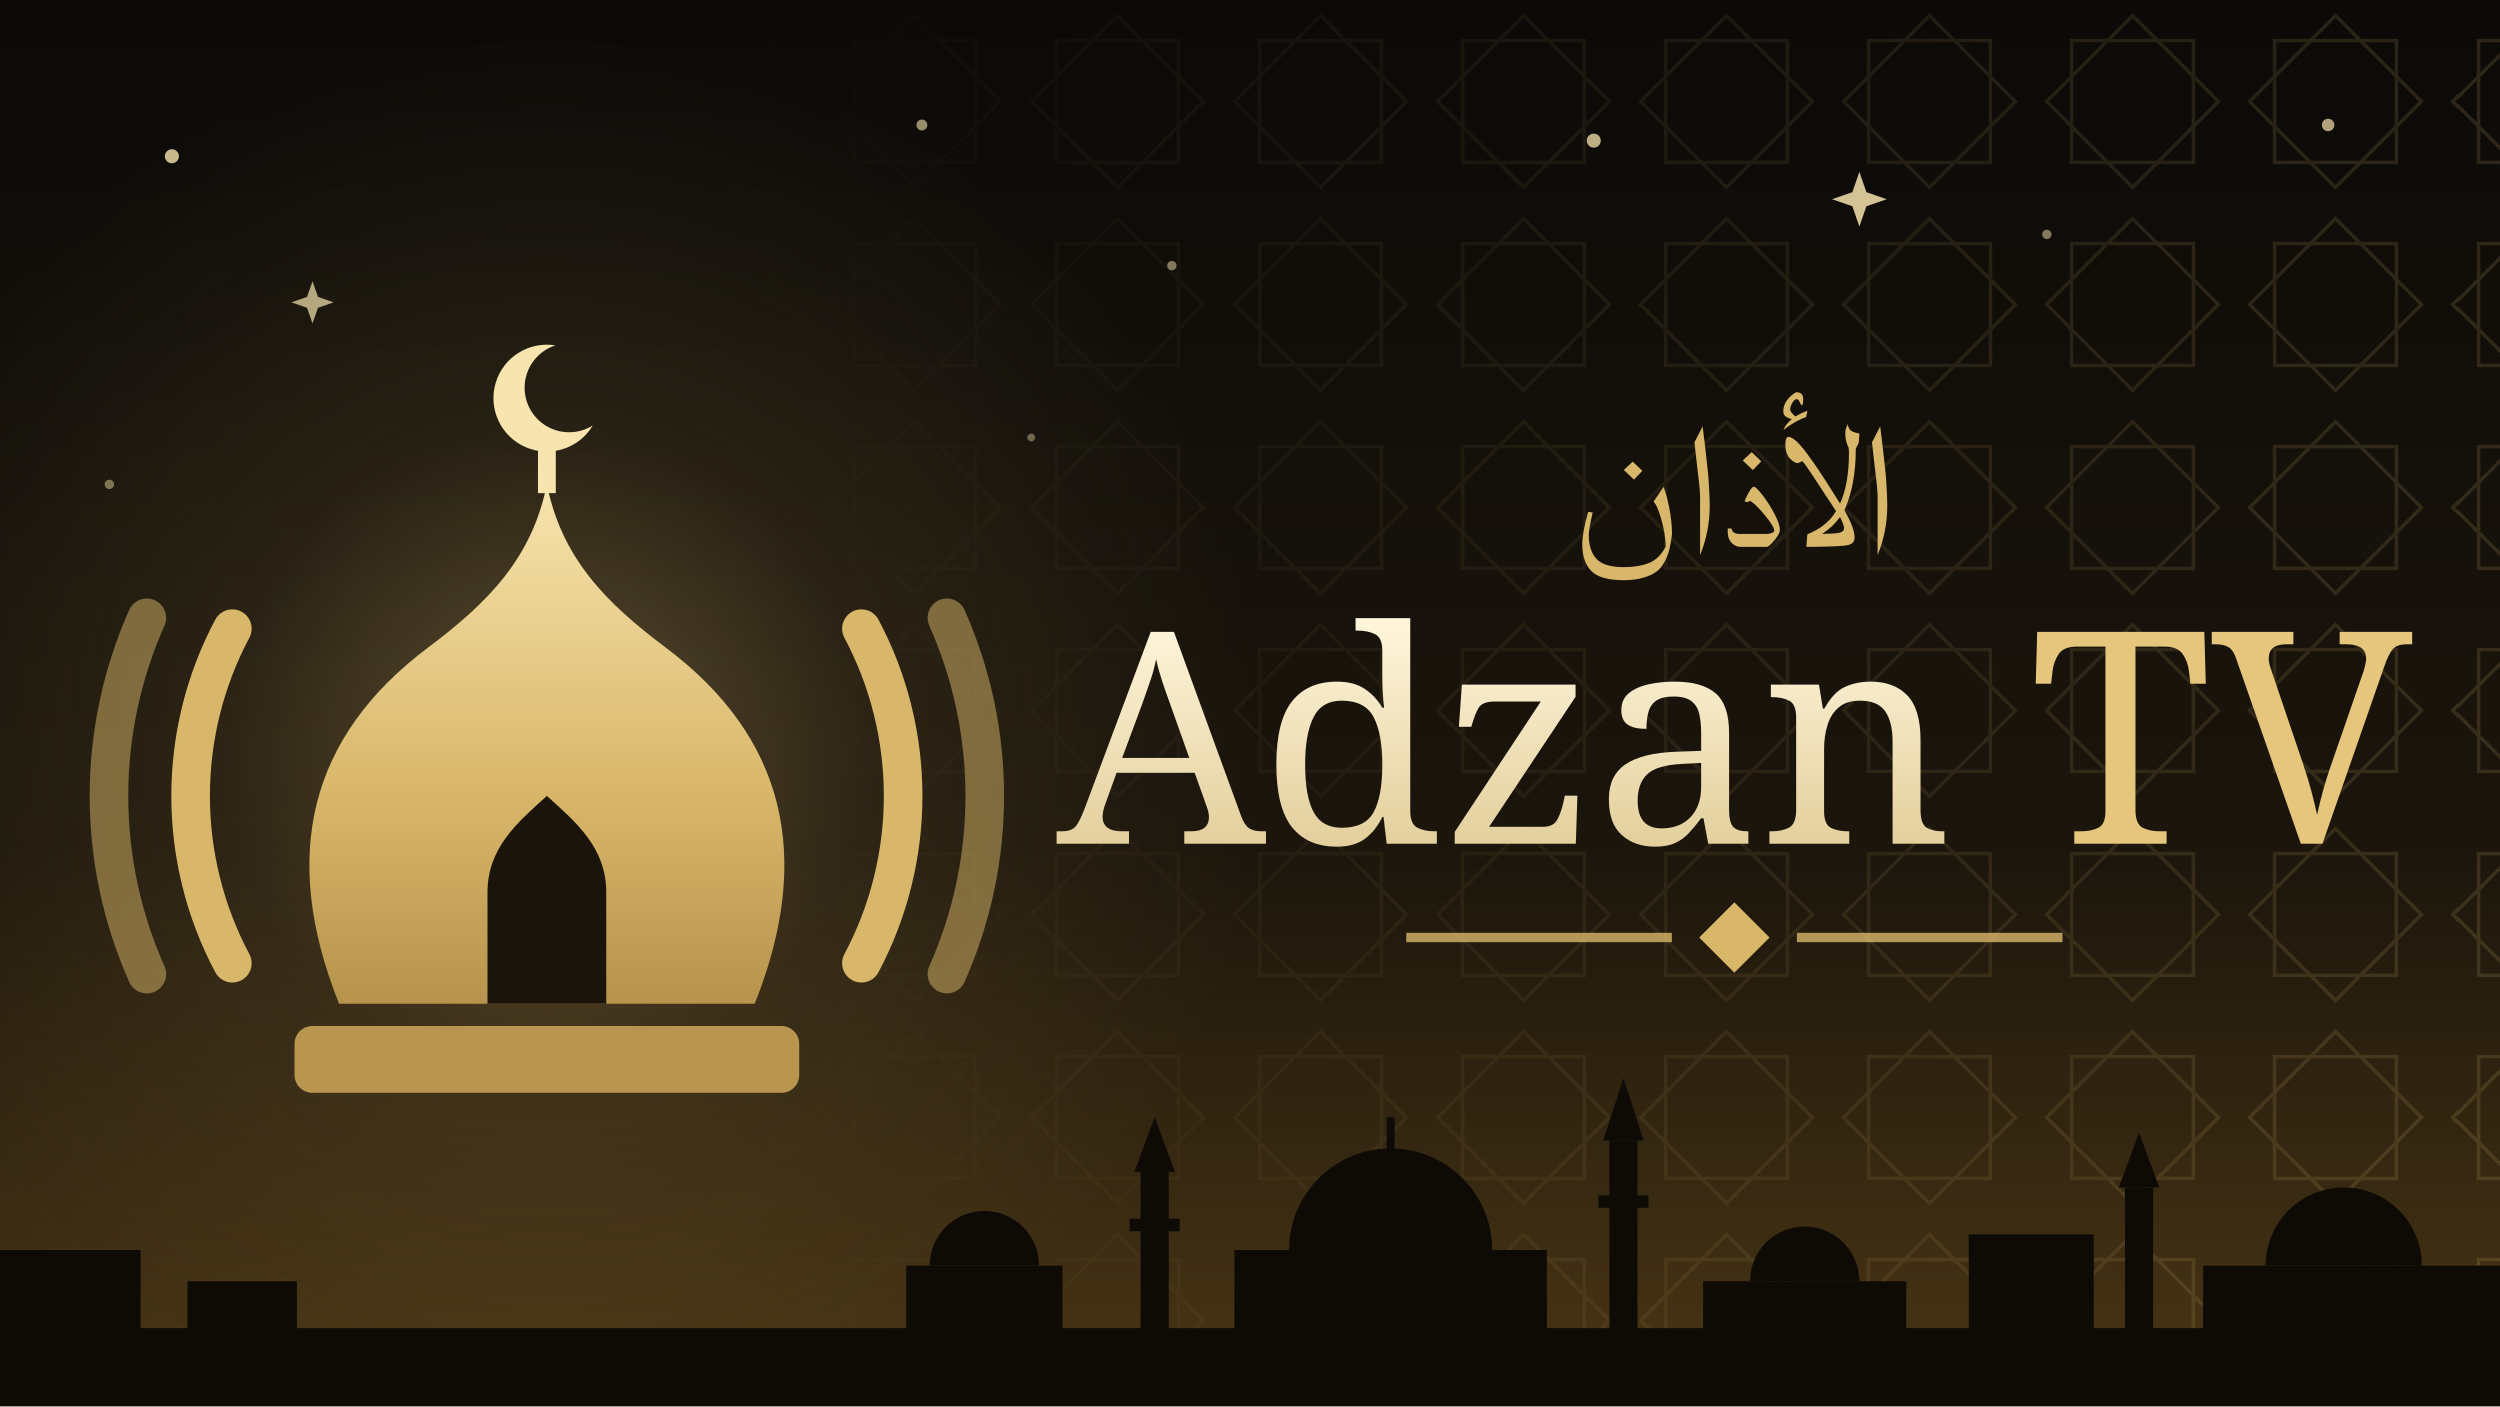
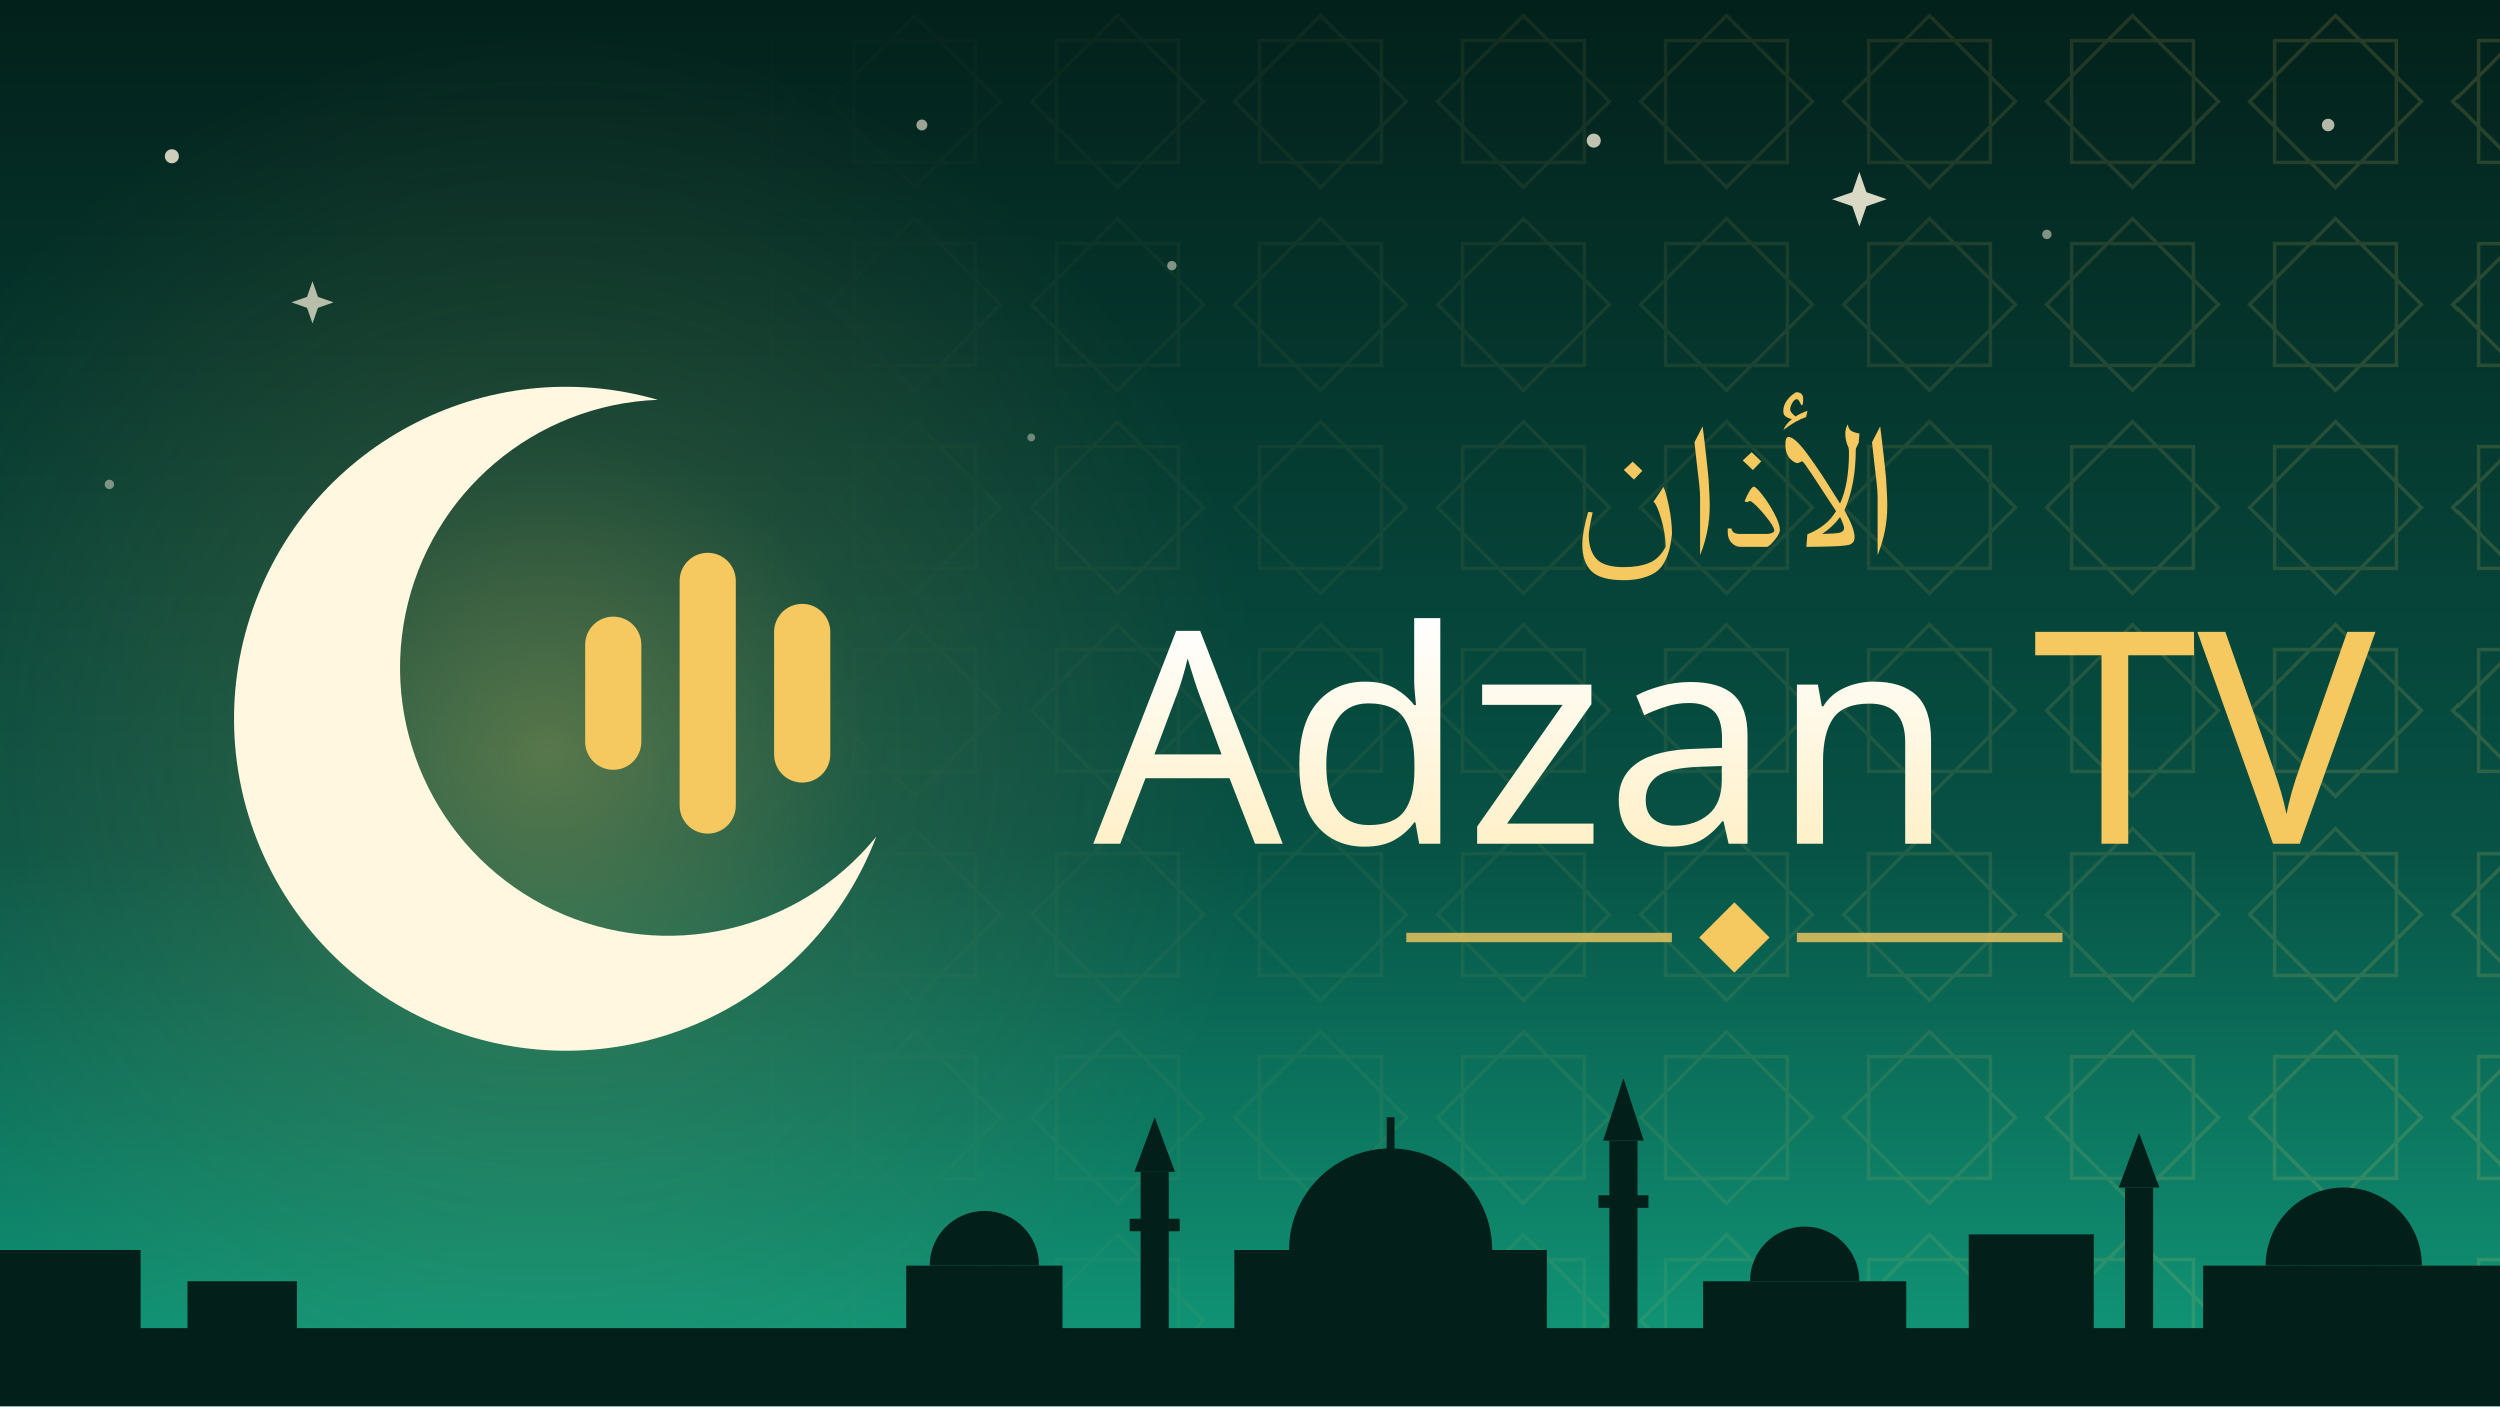
<svg xmlns="http://www.w3.org/2000/svg" width="640" height="360" viewBox="0 0 320 180">
  <defs>
    <style>@font-face { font-family: "Amiri"; src: url("../../app/src/main/res/font/amiri.ttf"); }</style>
    <linearGradient id="sky" x1="0" y1="0" x2="0" y2="1">
-       <stop offset="0" stop-color="#0B0A08" />
-       <stop offset="0.6" stop-color="#1B150C" />
-       <stop offset="1" stop-color="#4A3615" />
+       <stop offset="0" stop-color="#03211B" />
+       <stop offset="0.6" stop-color="#075245" />
+       <stop offset="1" stop-color="#129C7B" />
    </linearGradient>
    <radialGradient id="halo" gradientUnits="userSpaceOnUse" cx="70" cy="96" r="92">
-       <stop offset="0" stop-color="#E6C67C" stop-opacity="0.34" />
-       <stop offset="0.45" stop-color="#D9B76A" stop-opacity="0.10" />
-       <stop offset="1" stop-color="#D9B76A" stop-opacity="0" />
+       <stop offset="0" stop-color="#F5C95F" stop-opacity="0.34" />
+       <stop offset="0.45" stop-color="#F5C95F" stop-opacity="0.10" />
+       <stop offset="1" stop-color="#F5C95F" stop-opacity="0" />
    </radialGradient>
    <linearGradient id="gold" gradientUnits="userSpaceOnUse" x1="54" y1="37" x2="54" y2="78">
      <stop offset="0" stop-color="#F7E4AE" />
-       <stop offset="0.5" stop-color="#D9B76A" />
+       <stop offset="0.5" stop-color="#F5C95F" />
      <stop offset="1" stop-color="#A98541" />
    </linearGradient>
    <linearGradient id="word" x1="0" y1="0" x2="0" y2="1">
-       <stop offset="0" stop-color="#FFF6DC" />
-       <stop offset="1" stop-color="#E3CF9C" />
+       <stop offset="0" stop-color="#FFFFFF" />
+       <stop offset="1" stop-color="#FFF0C8" />
    </linearGradient>
    <pattern id="khatam" width="26" height="26" patternUnits="userSpaceOnUse">
-       <path d="M13,2 L24,13 L13,24 L2,13 Z M5.2,5.2 H20.8 V20.8 H5.2 Z" fill="none" stroke="#D9B76A" stroke-width="0.45" />
+       <path d="M13,2 L24,13 L13,24 L2,13 Z M5.2,5.2 H20.8 V20.8 H5.2 Z" fill="none" stroke="#F5C95F" stroke-width="0.45" />
    </pattern>
    <linearGradient id="fade" x1="0" y1="0" x2="1" y2="0">
      <stop offset="0.3" stop-color="#fff" stop-opacity="0" />
      <stop offset="1" stop-color="#fff" stop-opacity="0.16" />
    </linearGradient>
    <mask id="m">
      <rect width="320" height="180" fill="url(#fade)" />
    </mask>
+     <linearGradient id="c8-linear-gradient-1" x1="0" y1="0" x2="320" y2="180" gradientUnits="userSpaceOnUse">
+       <stop offset="0" stop-color="#129c7b" />
+       <stop offset="1" stop-color="#053b31" />
+     </linearGradient>
  </defs>
  <rect width="320" height="180" fill="url(#sky)" />
  <rect width="320" height="180" fill="url(#khatam)" mask="url(#m)" />
  <rect width="320" height="180" fill="url(#halo)" />
-   <g fill="#F7E4AE">
+   <g fill="#FFF7E0">
    <circle cx="22" cy="20" r="0.9" opacity="0.8" />
    <circle cx="118" cy="16" r="0.7" opacity="0.6" />
    <circle cx="150" cy="34" r="0.6" opacity="0.5" />
    <circle cx="204" cy="18" r="0.9" opacity="0.75" />
    <circle cx="262" cy="30" r="0.6" opacity="0.5" />
    <circle cx="298" cy="16" r="0.8" opacity="0.7" />
    <circle cx="14" cy="62" r="0.6" opacity="0.45" />
    <circle cx="132" cy="56" r="0.5" opacity="0.4" />
    <path d="M238,22 l0.9,2.6 l2.6,0.9 l-2.6,0.9 l-0.9,2.6 l-0.9,-2.6 l-2.6,-0.9 l2.6,-0.9 z" opacity="0.85" />
    <path d="M40,36 l0.7,2 l2,0.7 l-2,0.7 l-0.7,2 l-0.7,-2 l-2,-0.7 l2,-0.7 z" opacity="0.7" />
  </g>
-   <g fill="#0E0B07">
+   <g fill="#022019">
    <rect x="0" y="170" width="320" height="10" />
    <rect x="0" y="160" width="18" height="12" />
    <rect x="24" y="164" width="14" height="8" />
    <rect x="116" y="162" width="20" height="10" />
    <path d="M119,162 a7,7 0 0 1 14,0 z" />
    <rect x="146" y="150" width="3.6" height="22" />
    <path d="M145.2,150 l2.6,-7 l2.6,7 z" />
    <rect x="144.6" y="156" width="6.4" height="1.6" />
    <rect x="158" y="160" width="40" height="12" />
    <path d="M165,160 a13,13 0 0 1 26,0 z" />
    <rect x="177.5" y="143" width="1" height="5" />
    <rect x="206" y="146" width="3.6" height="26" />
    <path d="M205.2,146 l2.6,-8 l2.6,8 z" />
    <rect x="204.6" y="153" width="6.4" height="1.6" />
    <rect x="218" y="164" width="26" height="8" />
    <path d="M224,164 a7,7 0 0 1 14,0 z" />
    <rect x="252" y="158" width="16" height="14" />
    <rect x="272" y="152" width="3.6" height="20" />
    <path d="M271.2,152 l2.6,-7 l2.6,7 z" />
    <rect x="282" y="162" width="38" height="10" />
    <path d="M290,162 a10,10 0 0 1 20,0 z" />
  </g>
-   <g transform="translate(70 92) scale(1.9) translate(-54 -52.8)">
-     <path d="M40,72 c-4,-10 -2,-18 6,-24 c4,-3 7,-6 8,-11 c1,5 4,8 8,11 c8,6 10,14 6,24 z" fill="url(#gold)" />
-     <rect x="37" y="73.5" width="34" height="4.5" rx="1.2" fill="#B8964F" />
-     <path d="M50,72 v-7.5 c0,-3 2,-4.7 4,-6.5 c2,1.8 4,3.5 4,6.5 v7.5 z" fill="#1A140B" />
-     <rect x="53.4" y="34" width="1.2" height="3.6" fill="#F7E4AE" />
-     <path d="M54.575,27.646 a3.6,3.6 0 1,0 2.518,5.396 a3,3 0 1,1 -2.518,-5.396 z" fill="#F7E4AE" />
-     <g fill="none" stroke="#D9B76A" stroke-width="2.6" stroke-linecap="round">
-       <path d="M75.19,46.73 a24,24 0 0,1 0,22.54 M32.81,46.73 a24,24 0 0,0 0,22.54" />
-       <path d="M80.95,46 a29.5,29.5 0 0,1 0,24 M27.05,46 a29.5,29.5 0 0,0 0,24" opacity="0.5" />
-     </g>
+   <g transform="translate(70 92) scale(0.86) translate(-74 -90)">
+     <path id="_8_crescent" data-name="8 crescent" d="M90.521 42.53 C64.812 35.127 37.882 49.533 29.774 75.028 C21.665 100.522 35.324 127.839 60.585 136.647 C85.846 145.455 113.529 132.554 123.03 107.545 C111.446 121.818 91.609 126.33 74.991 118.471 C58.373 110.612 49.275 92.417 52.958 74.407 C56.641 56.397 72.151 43.234 90.521 42.53 Z" fill="#fff7e0" />
+     <path id="_8_bar_1" data-name="8 bar 1" d="M83.88 74.8 L83.88 74.8 C86.189 74.8 88.06 76.671 88.06 78.98 L88.06 93.42 C88.06 95.729 86.189 97.6 83.88 97.6 L83.88 97.6 C81.571 97.6 79.7 95.729 79.7 93.42 L79.7 78.98 C79.7 76.671 81.571 74.8 83.88 74.8 Z" fill="#f5c95f" />
+     <path id="_8_bar_2" data-name="8 bar 2" d="M97.94 65.3 L97.94 65.3 C100.249 65.3 102.12 67.171 102.12 69.48 L102.12 102.92 C102.12 105.229 100.249 107.1 97.94 107.1 L97.94 107.1 C95.631 107.1 93.76 105.229 93.76 102.92 L93.76 69.48 C93.76 67.171 95.631 65.3 97.94 65.3 Z" fill="#f5c95f" />
+     <path id="_8_bar_3" data-name="8 bar 3" d="M112 72.9 L112 72.9 C114.309 72.9 116.18 74.771 116.18 77.08 L116.18 95.32 C116.18 97.629 114.309 99.5 112 99.5 L112 99.5 C109.691 99.5 107.82 97.629 107.82 95.32 L107.82 77.08 C107.82 74.771 109.691 72.9 112 72.9 Z" fill="#f5c95f" />
  </g>
-   <text x="222" y="70" text-anchor="middle" font-family="Amiri, serif" font-size="22" fill="#D9B76A" direction="rtl">الأذان</text>
-   <text x="222" y="108" text-anchor="middle" font-family="Amiri, Georgia, serif" font-size="38" fill="url(#word)">Adzan <tspan fill="#E6C67C">TV</tspan>
+   <text x="222" y="70" text-anchor="middle" font-family="Amiri, serif" font-size="22" fill="#F5C95F" direction="rtl">الأذان</text>
+   <text x="222" y="108" text-anchor="middle" font-family="'Avenir Next', sans-serif" font-size="38" fill="url(#word)">Adzan <tspan fill="#F5C95F">TV</tspan>
  </text>
-   <g fill="#D9B76A">
+   <g fill="#F5C95F">
    <rect x="180" y="119.4" width="34" height="1.2" opacity="0.8" />
    <rect x="230" y="119.4" width="34" height="1.2" opacity="0.8" />
    <path d="M222,115.5 l4.5,4.5 l-4.5,4.5 l-4.5,-4.5 z" />
  </g>
</svg>
